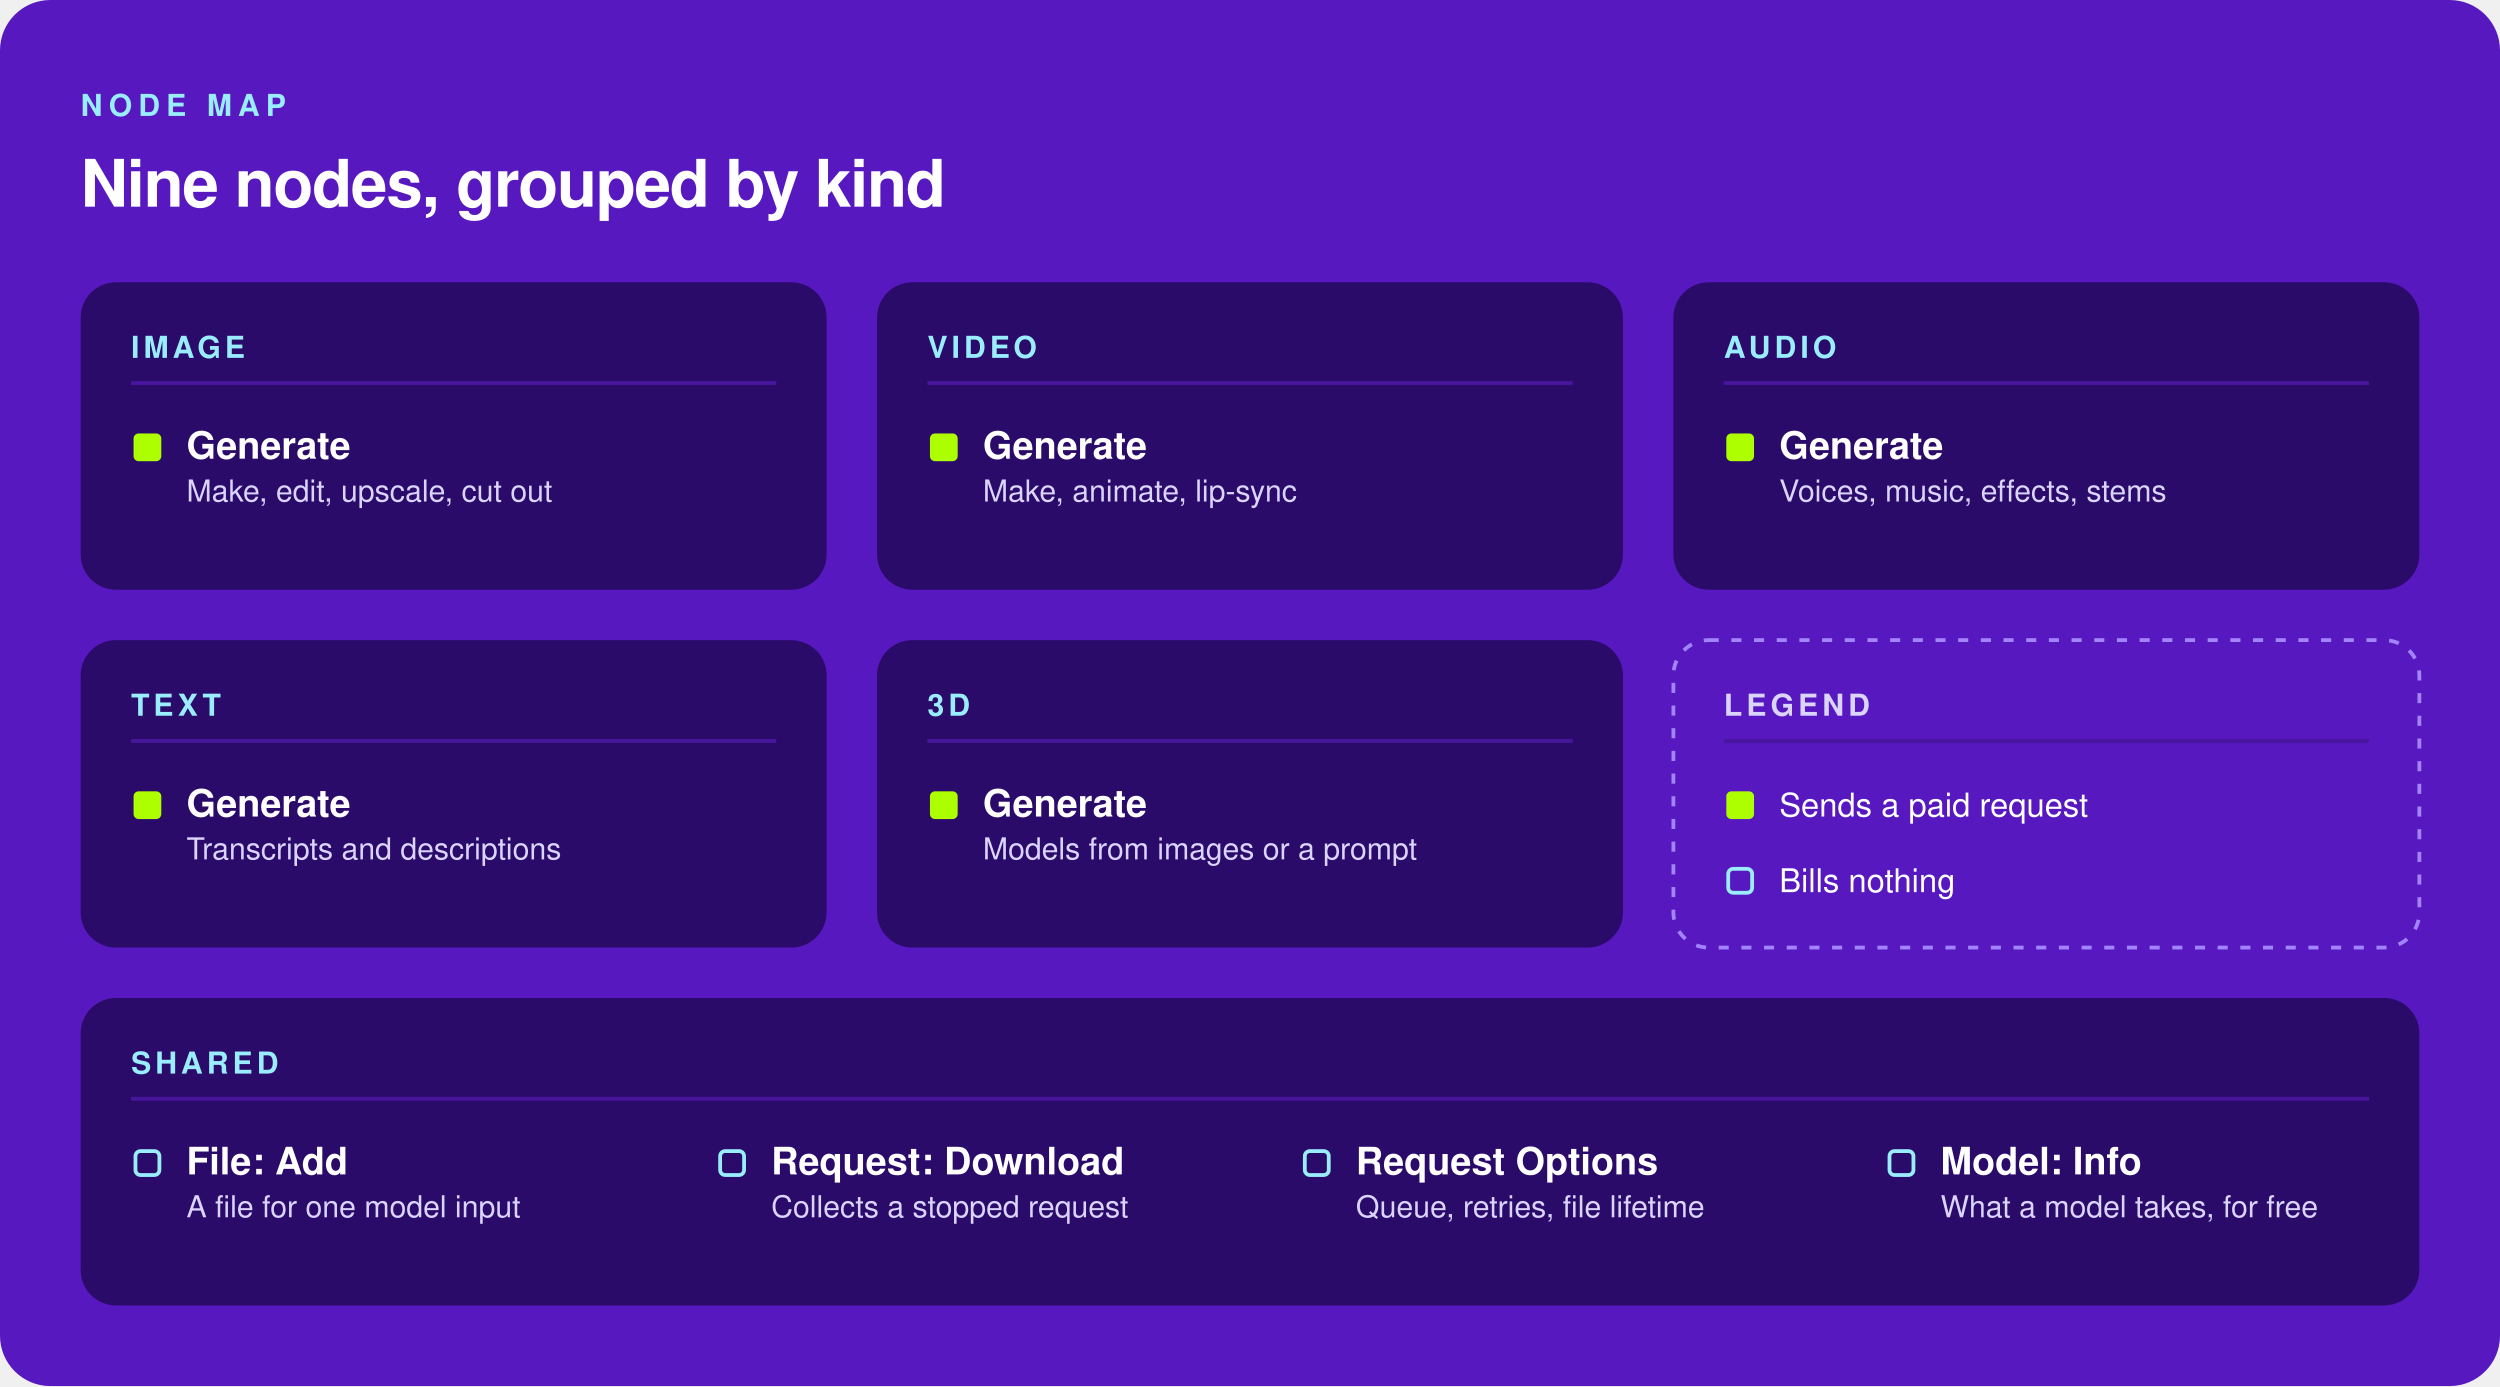
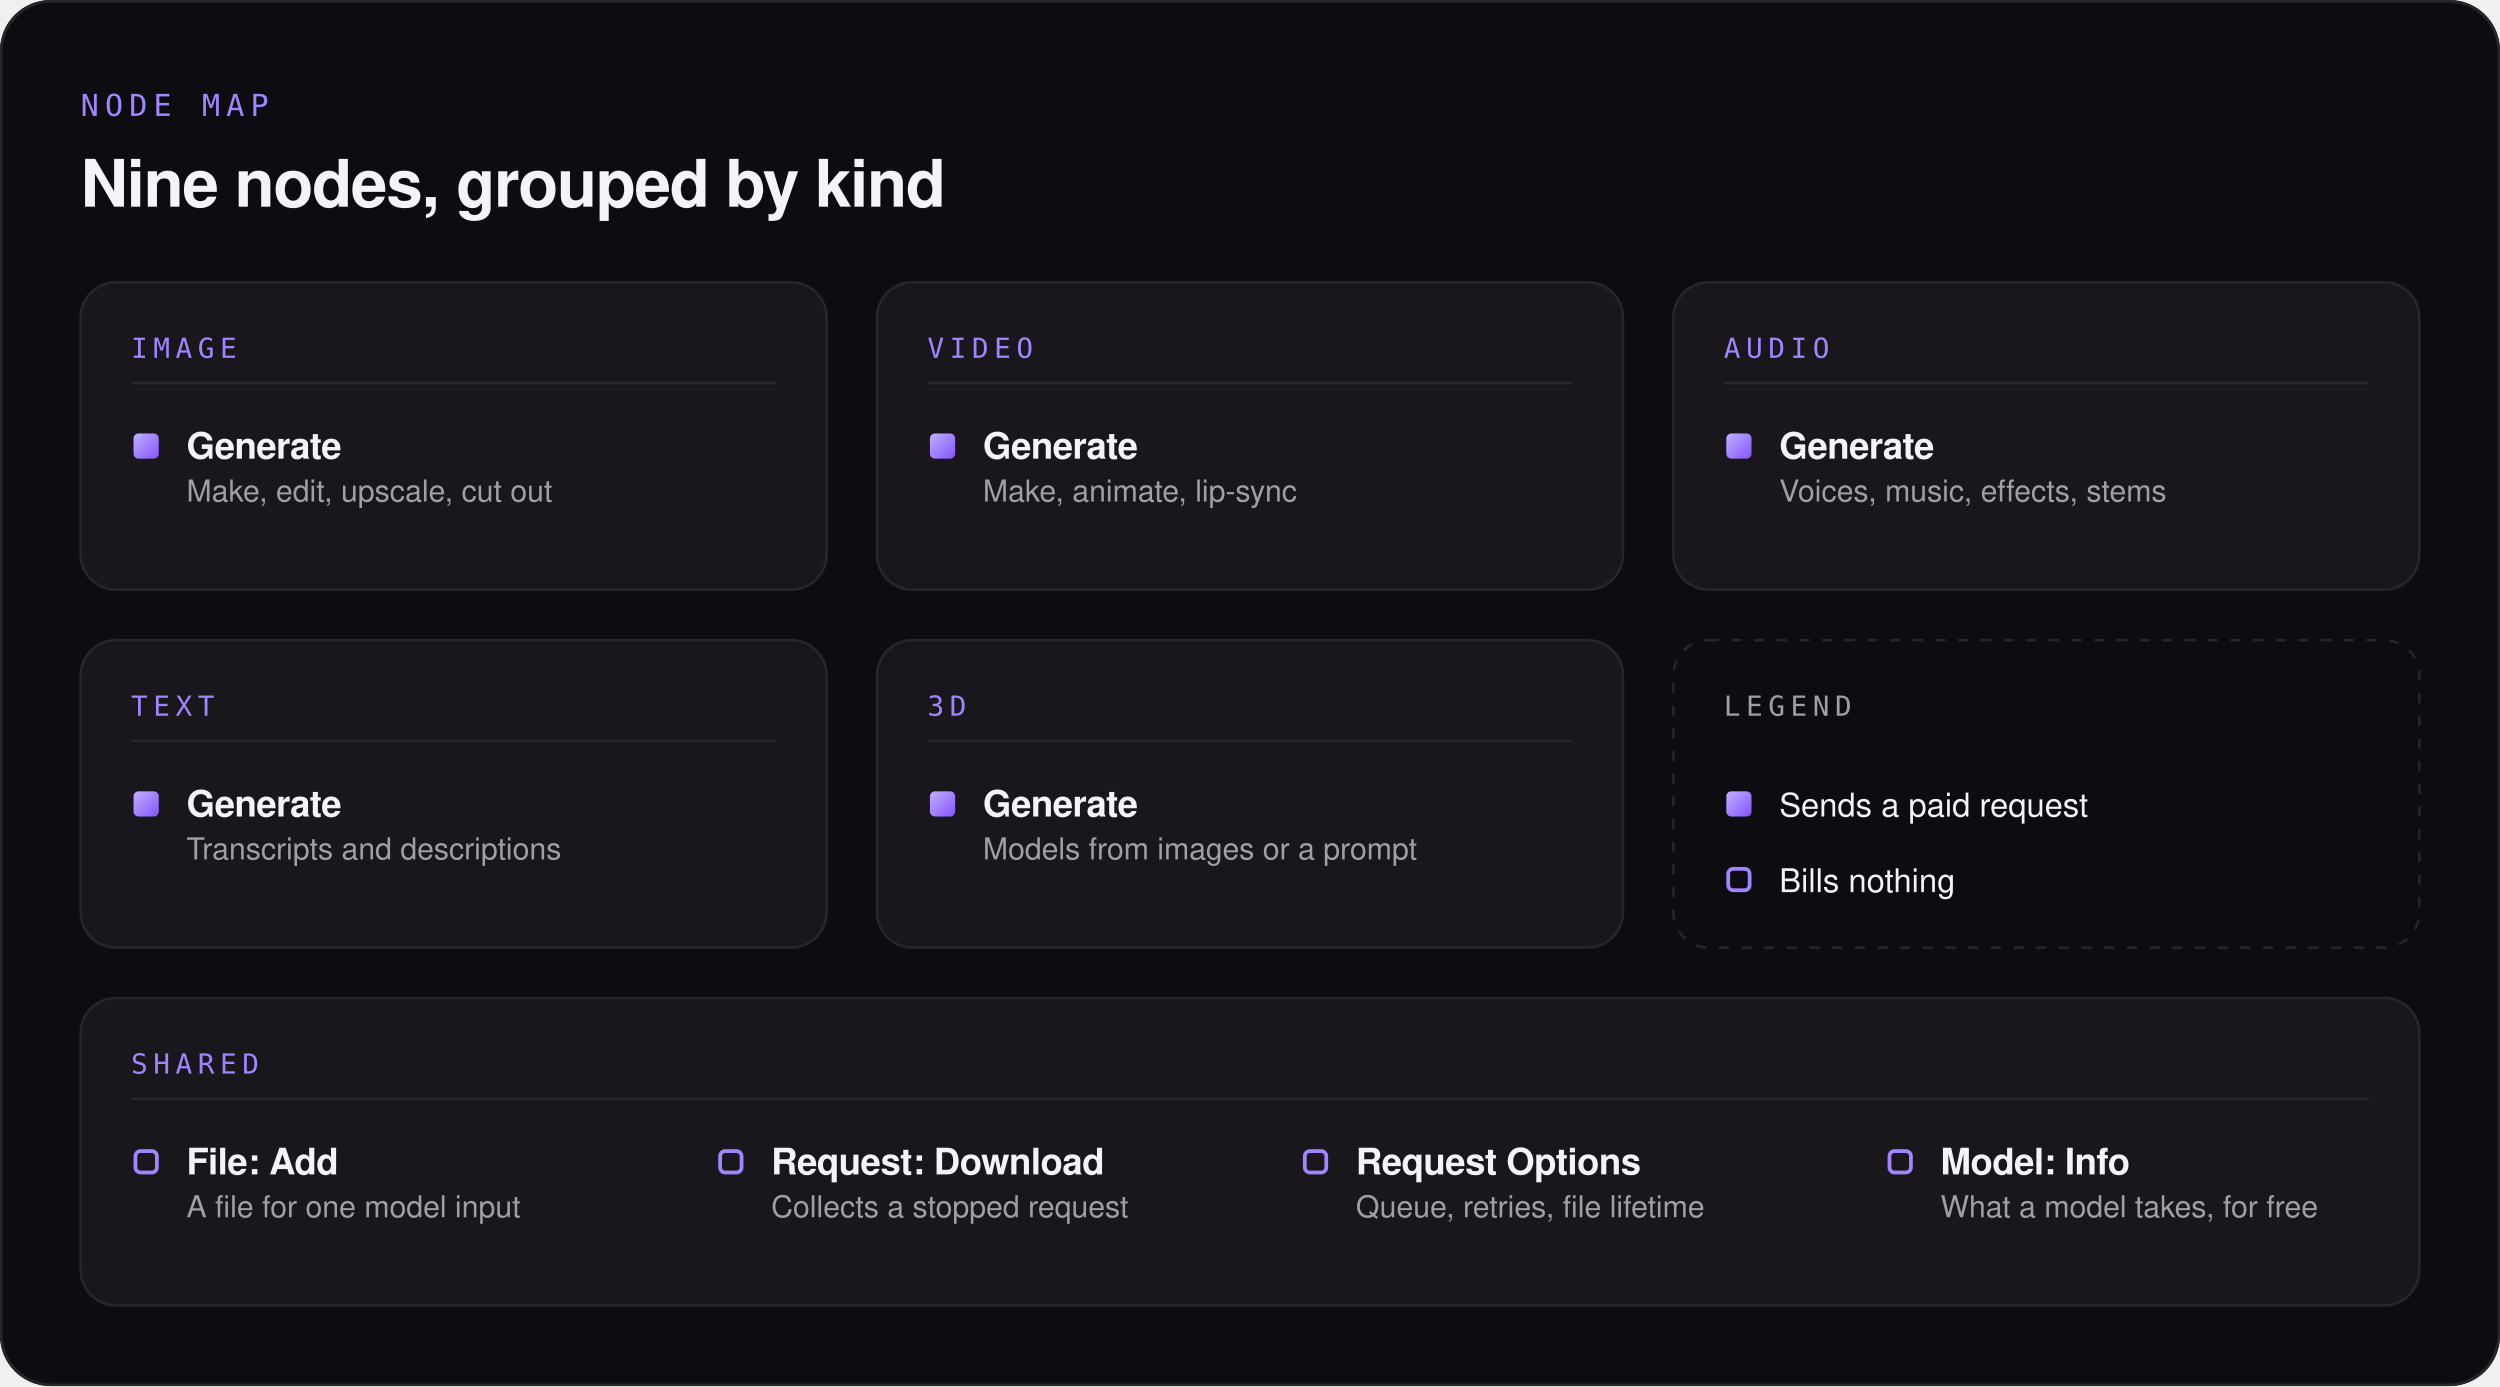
- <svg xmlns="http://www.w3.org/2000/svg" width="992" height="550" viewBox="0 0 992 550" role="img" aria-label="Node map: one card for each kind of node. Image: Generate, Video: Generate, Audio: Generate, Text: Generate, and 3D: Generate each run any fal model of their kind. File: Add feeds a file input of any paid node, and Request Options feeds any paid node. Request: Download collects requests left running, and Model: Info shows what a model takes. A lime square marks a node that sends a paid request, and a hollow square one that bills nothing.">
-   <rect width="992" height="550" rx="20" fill="#5718C0" />
-   <text x="32" y="46" font-family="Helvetica Neue, Helvetica, Arial, sans-serif" font-size="12" font-weight="700" fill="#99EDFF" text-anchor="start" letter-spacing="2.4">NODE MAP</text>
-   <text x="32" y="82" font-family="Helvetica Neue, Helvetica, Arial, sans-serif" font-size="26" font-weight="700" fill="#FFFFFF" text-anchor="start" letter-spacing="-0.5">Nine nodes, grouped by kind</text>
-   <rect x="32" y="112" width="296" height="122" rx="14" fill="#2B0B6A" />
-   <text x="52" y="142" font-family="Helvetica Neue, Helvetica, Arial, sans-serif" font-size="12" font-weight="700" fill="#99EDFF" text-anchor="start" letter-spacing="1.6">IMAGE</text>
-   <path d="M52 152H308" stroke="#48169C" stroke-width="1.5" />
-   <rect x="53" y="172" width="11" height="11" rx="2" fill="#ADFF00" />
-   <text x="74" y="182" font-family="Helvetica Neue, Helvetica, Arial, sans-serif" font-size="15" font-weight="700" fill="#FFFFFF" text-anchor="start">Generate</text>
-   <text x="74" y="199" font-family="Helvetica Neue, Helvetica, Arial, sans-serif" font-size="12" font-weight="400" fill="#DAD4FF" text-anchor="start">Make, edit, upscale, cut out</text>
-   <rect x="348" y="112" width="296" height="122" rx="14" fill="#2B0B6A" />
-   <text x="368" y="142" font-family="Helvetica Neue, Helvetica, Arial, sans-serif" font-size="12" font-weight="700" fill="#99EDFF" text-anchor="start" letter-spacing="1.6">VIDEO</text>
-   <path d="M368 152H624" stroke="#48169C" stroke-width="1.5" />
-   <rect x="369" y="172" width="11" height="11" rx="2" fill="#ADFF00" />
-   <text x="390" y="182" font-family="Helvetica Neue, Helvetica, Arial, sans-serif" font-size="15" font-weight="700" fill="#FFFFFF" text-anchor="start">Generate</text>
-   <text x="390" y="199" font-family="Helvetica Neue, Helvetica, Arial, sans-serif" font-size="12" font-weight="400" fill="#DAD4FF" text-anchor="start">Make, animate, lip-sync</text>
-   <rect x="664" y="112" width="296" height="122" rx="14" fill="#2B0B6A" />
-   <text x="684" y="142" font-family="Helvetica Neue, Helvetica, Arial, sans-serif" font-size="12" font-weight="700" fill="#99EDFF" text-anchor="start" letter-spacing="1.6">AUDIO</text>
-   <path d="M684 152H940" stroke="#48169C" stroke-width="1.5" />
-   <rect x="685" y="172" width="11" height="11" rx="2" fill="#ADFF00" />
-   <text x="706" y="182" font-family="Helvetica Neue, Helvetica, Arial, sans-serif" font-size="15" font-weight="700" fill="#FFFFFF" text-anchor="start">Generate</text>
-   <text x="706" y="199" font-family="Helvetica Neue, Helvetica, Arial, sans-serif" font-size="12" font-weight="400" fill="#DAD4FF" text-anchor="start">Voices, music, effects, stems</text>
-   <rect x="32" y="254" width="296" height="122" rx="14" fill="#2B0B6A" />
-   <text x="52" y="284" font-family="Helvetica Neue, Helvetica, Arial, sans-serif" font-size="12" font-weight="700" fill="#99EDFF" text-anchor="start" letter-spacing="1.6">TEXT</text>
-   <path d="M52 294H308" stroke="#48169C" stroke-width="1.5" />
-   <rect x="53" y="314" width="11" height="11" rx="2" fill="#ADFF00" />
-   <text x="74" y="324" font-family="Helvetica Neue, Helvetica, Arial, sans-serif" font-size="15" font-weight="700" fill="#FFFFFF" text-anchor="start">Generate</text>
-   <text x="74" y="341" font-family="Helvetica Neue, Helvetica, Arial, sans-serif" font-size="12" font-weight="400" fill="#DAD4FF" text-anchor="start">Transcripts and descriptions</text>
-   <rect x="348" y="254" width="296" height="122" rx="14" fill="#2B0B6A" />
-   <text x="368" y="284" font-family="Helvetica Neue, Helvetica, Arial, sans-serif" font-size="12" font-weight="700" fill="#99EDFF" text-anchor="start" letter-spacing="1.6">3D</text>
-   <path d="M368 294H624" stroke="#48169C" stroke-width="1.5" />
-   <rect x="369" y="314" width="11" height="11" rx="2" fill="#ADFF00" />
-   <text x="390" y="324" font-family="Helvetica Neue, Helvetica, Arial, sans-serif" font-size="15" font-weight="700" fill="#FFFFFF" text-anchor="start">Generate</text>
-   <text x="390" y="341" font-family="Helvetica Neue, Helvetica, Arial, sans-serif" font-size="12" font-weight="400" fill="#DAD4FF" text-anchor="start">Models from images or a prompt</text>
-   <rect x="664" y="254" width="296" height="122" rx="14" fill="none" stroke="#A284FF" stroke-width="1.5" stroke-dasharray="4 5" />
-   <text x="684" y="284" font-family="Helvetica Neue, Helvetica, Arial, sans-serif" font-size="12" font-weight="700" fill="#DAD4FF" text-anchor="start" letter-spacing="1.6">LEGEND</text>
-   <path d="M684 294H940" stroke="#48169C" stroke-width="1.5" />
-   <rect x="685" y="314" width="11" height="11" rx="2" fill="#ADFF00" />
-   <text x="706" y="324" font-family="Helvetica Neue, Helvetica, Arial, sans-serif" font-size="13" font-weight="400" fill="#FFFFFF" text-anchor="start">Sends a paid request</text>
-   <rect x="685.75" y="344.75" width="9.5" height="9.5" rx="2" fill="none" stroke="#99EDFF" stroke-width="1.5" />
-   <text x="706" y="354" font-family="Helvetica Neue, Helvetica, Arial, sans-serif" font-size="13" font-weight="400" fill="#FFFFFF" text-anchor="start">Bills nothing</text>
-   <rect x="32" y="396" width="928" height="122" rx="14" fill="#2B0B6A" />
-   <text x="52" y="426" font-family="Helvetica Neue, Helvetica, Arial, sans-serif" font-size="12" font-weight="700" fill="#99EDFF" text-anchor="start" letter-spacing="1.6">SHARED</text>
-   <path d="M52 436H940" stroke="#48169C" stroke-width="1.5" />
-   <rect x="53.75" y="456.75" width="9.5" height="9.5" rx="2" fill="none" stroke="#99EDFF" stroke-width="1.5" />
-   <text x="74" y="466" font-family="Helvetica Neue, Helvetica, Arial, sans-serif" font-size="15" font-weight="700" fill="#FFFFFF" text-anchor="start">File: Add</text>
-   <text x="74" y="483" font-family="Helvetica Neue, Helvetica, Arial, sans-serif" font-size="12" font-weight="400" fill="#DAD4FF" text-anchor="start">A file for one model input</text>
-   <rect x="285.75" y="456.75" width="9.5" height="9.5" rx="2" fill="none" stroke="#99EDFF" stroke-width="1.5" />
-   <text x="306" y="466" font-family="Helvetica Neue, Helvetica, Arial, sans-serif" font-size="15" font-weight="700" fill="#FFFFFF" text-anchor="start">Request: Download</text>
-   <text x="306" y="483" font-family="Helvetica Neue, Helvetica, Arial, sans-serif" font-size="12" font-weight="400" fill="#DAD4FF" text-anchor="start">Collects a stopped request</text>
-   <rect x="517.75" y="456.75" width="9.5" height="9.5" rx="2" fill="none" stroke="#99EDFF" stroke-width="1.5" />
-   <text x="538" y="466" font-family="Helvetica Neue, Helvetica, Arial, sans-serif" font-size="15" font-weight="700" fill="#FFFFFF" text-anchor="start">Request Options</text>
-   <text x="538" y="483" font-family="Helvetica Neue, Helvetica, Arial, sans-serif" font-size="12" font-weight="400" fill="#DAD4FF" text-anchor="start">Queue, retries, file lifetime</text>
-   <rect x="749.75" y="456.75" width="9.5" height="9.5" rx="2" fill="none" stroke="#99EDFF" stroke-width="1.5" />
-   <text x="770" y="466" font-family="Helvetica Neue, Helvetica, Arial, sans-serif" font-size="15" font-weight="700" fill="#FFFFFF" text-anchor="start">Model: Info</text>
-   <text x="770" y="483" font-family="Helvetica Neue, Helvetica, Arial, sans-serif" font-size="12" font-weight="400" fill="#DAD4FF" text-anchor="start">What a model takes, for free</text>
+ <svg xmlns="http://www.w3.org/2000/svg" width="992" height="550" viewBox="0 0 992 550" role="img" aria-label="Node map: one card for each kind of node. Image: Generate, Video: Generate, Audio: Generate, Text: Generate, and 3D: Generate each run any fal model of their kind. File: Add feeds a file input of any paid node, and Request Options feeds any paid node. Request: Download collects requests left running, and Model: Info shows what a model takes. A violet square marks a node that sends a paid request, and a hollow square one that bills nothing.">
+   <defs>
+     <linearGradient id="accent" x1="0" y1="0" x2="1" y2="1">
+       <stop offset="0" stop-color="#C0B1FF" />
+       <stop offset="1" stop-color="#8553FF" />
+     </linearGradient>
+   </defs>
+   <rect width="992" height="550" rx="20" fill="#0D0C10" />
+   <rect x="0.5" y="0.5" width="991" height="549" rx="20" fill="none" stroke="#27262B" />
+   <text x="32" y="46" font-family="'SF Mono', SFMono-Regular, Menlo, Consolas, 'DejaVu Sans Mono', monospace" font-size="12" font-weight="normal" letter-spacing="2.4" fill="#A284FF" text-anchor="start">NODE MAP</text>
+   <text x="32" y="82" font-family="'Helvetica Neue', Helvetica, Arial, sans-serif" font-size="26" font-weight="bold" letter-spacing="-0.5" fill="#F5F3F8" text-anchor="start">Nine nodes, grouped by kind</text>
+   <rect x="32" y="112" width="296" height="122" rx="14" fill="#19171C" stroke="#27262B" />
+   <text x="52" y="142" font-family="'SF Mono', SFMono-Regular, Menlo, Consolas, 'DejaVu Sans Mono', monospace" font-size="11" font-weight="normal" letter-spacing="2.2" fill="#A284FF" text-anchor="start">IMAGE</text>
+   <line x1="52" y1="152" x2="308" y2="152" stroke="#27262B" />
+   <rect x="53" y="172" width="10" height="10" rx="2" fill="url(#accent)" />
+   <text x="74" y="182" font-family="'Helvetica Neue', Helvetica, Arial, sans-serif" font-size="14.5" font-weight="bold" letter-spacing="-0.2" fill="#F5F3F8" text-anchor="start">Generate</text>
+   <text x="74" y="199" font-family="'Helvetica Neue', Helvetica, Arial, sans-serif" font-size="12" font-weight="normal" letter-spacing="0" fill="#A19FA4" text-anchor="start">Make, edit, upscale, cut out</text>
+   <rect x="348" y="112" width="296" height="122" rx="14" fill="#19171C" stroke="#27262B" />
+   <text x="368" y="142" font-family="'SF Mono', SFMono-Regular, Menlo, Consolas, 'DejaVu Sans Mono', monospace" font-size="11" font-weight="normal" letter-spacing="2.2" fill="#A284FF" text-anchor="start">VIDEO</text>
+   <line x1="368" y1="152" x2="624" y2="152" stroke="#27262B" />
+   <rect x="369" y="172" width="10" height="10" rx="2" fill="url(#accent)" />
+   <text x="390" y="182" font-family="'Helvetica Neue', Helvetica, Arial, sans-serif" font-size="14.5" font-weight="bold" letter-spacing="-0.2" fill="#F5F3F8" text-anchor="start">Generate</text>
+   <text x="390" y="199" font-family="'Helvetica Neue', Helvetica, Arial, sans-serif" font-size="12" font-weight="normal" letter-spacing="0" fill="#A19FA4" text-anchor="start">Make, animate, lip-sync</text>
+   <rect x="664" y="112" width="296" height="122" rx="14" fill="#19171C" stroke="#27262B" />
+   <text x="684" y="142" font-family="'SF Mono', SFMono-Regular, Menlo, Consolas, 'DejaVu Sans Mono', monospace" font-size="11" font-weight="normal" letter-spacing="2.2" fill="#A284FF" text-anchor="start">AUDIO</text>
+   <line x1="684" y1="152" x2="940" y2="152" stroke="#27262B" />
+   <rect x="685" y="172" width="10" height="10" rx="2" fill="url(#accent)" />
+   <text x="706" y="182" font-family="'Helvetica Neue', Helvetica, Arial, sans-serif" font-size="14.5" font-weight="bold" letter-spacing="-0.2" fill="#F5F3F8" text-anchor="start">Generate</text>
+   <text x="706" y="199" font-family="'Helvetica Neue', Helvetica, Arial, sans-serif" font-size="12" font-weight="normal" letter-spacing="0" fill="#A19FA4" text-anchor="start">Voices, music, effects, stems</text>
+   <rect x="32" y="254" width="296" height="122" rx="14" fill="#19171C" stroke="#27262B" />
+   <text x="52" y="284" font-family="'SF Mono', SFMono-Regular, Menlo, Consolas, 'DejaVu Sans Mono', monospace" font-size="11" font-weight="normal" letter-spacing="2.2" fill="#A284FF" text-anchor="start">TEXT</text>
+   <line x1="52" y1="294" x2="308" y2="294" stroke="#27262B" />
+   <rect x="53" y="314" width="10" height="10" rx="2" fill="url(#accent)" />
+   <text x="74" y="324" font-family="'Helvetica Neue', Helvetica, Arial, sans-serif" font-size="14.5" font-weight="bold" letter-spacing="-0.2" fill="#F5F3F8" text-anchor="start">Generate</text>
+   <text x="74" y="341" font-family="'Helvetica Neue', Helvetica, Arial, sans-serif" font-size="12" font-weight="normal" letter-spacing="0" fill="#A19FA4" text-anchor="start">Transcripts and descriptions</text>
+   <rect x="348" y="254" width="296" height="122" rx="14" fill="#19171C" stroke="#27262B" />
+   <text x="368" y="284" font-family="'SF Mono', SFMono-Regular, Menlo, Consolas, 'DejaVu Sans Mono', monospace" font-size="11" font-weight="normal" letter-spacing="2.2" fill="#A284FF" text-anchor="start">3D</text>
+   <line x1="368" y1="294" x2="624" y2="294" stroke="#27262B" />
+   <rect x="369" y="314" width="10" height="10" rx="2" fill="url(#accent)" />
+   <text x="390" y="324" font-family="'Helvetica Neue', Helvetica, Arial, sans-serif" font-size="14.5" font-weight="bold" letter-spacing="-0.2" fill="#F5F3F8" text-anchor="start">Generate</text>
+   <text x="390" y="341" font-family="'Helvetica Neue', Helvetica, Arial, sans-serif" font-size="12" font-weight="normal" letter-spacing="0" fill="#A19FA4" text-anchor="start">Models from images or a prompt</text>
+   <rect x="664" y="254" width="296" height="122" rx="14" fill="none" stroke="#27262B" stroke-dasharray="4 5" />
+   <text x="684" y="284" font-family="'SF Mono', SFMono-Regular, Menlo, Consolas, 'DejaVu Sans Mono', monospace" font-size="11" font-weight="normal" letter-spacing="2.2" fill="#A19FA4" text-anchor="start">LEGEND</text>
+   <rect x="685" y="314" width="10" height="10" rx="2" fill="url(#accent)" />
+   <text x="706" y="324" font-family="'Helvetica Neue', Helvetica, Arial, sans-serif" font-size="13" font-weight="normal" letter-spacing="0" fill="#F5F3F8" text-anchor="start">Sends a paid request</text>
+   <rect x="685.75" y="344.75" width="8.5" height="8.5" rx="2" fill="#0D0C10" stroke="#A284FF" stroke-width="1.5" />
+   <text x="706" y="354" font-family="'Helvetica Neue', Helvetica, Arial, sans-serif" font-size="13" font-weight="normal" letter-spacing="0" fill="#F5F3F8" text-anchor="start">Bills nothing</text>
+   <rect x="32" y="396" width="928" height="122" rx="14" fill="#19171C" stroke="#27262B" />
+   <text x="52" y="426" font-family="'SF Mono', SFMono-Regular, Menlo, Consolas, 'DejaVu Sans Mono', monospace" font-size="11" font-weight="normal" letter-spacing="2.2" fill="#A284FF" text-anchor="start">SHARED</text>
+   <line x1="52" y1="436" x2="940" y2="436" stroke="#27262B" />
+   <rect x="53.75" y="456.75" width="8.5" height="8.5" rx="2" fill="#19171C" stroke="#A284FF" stroke-width="1.5" />
+   <text x="74" y="466" font-family="'Helvetica Neue', Helvetica, Arial, sans-serif" font-size="14.5" font-weight="bold" letter-spacing="-0.2" fill="#F5F3F8" text-anchor="start">File: Add</text>
+   <text x="74" y="483" font-family="'Helvetica Neue', Helvetica, Arial, sans-serif" font-size="12" font-weight="normal" letter-spacing="0" fill="#A19FA4" text-anchor="start">A file for one model input</text>
+   <rect x="285.75" y="456.75" width="8.5" height="8.5" rx="2" fill="#19171C" stroke="#A284FF" stroke-width="1.5" />
+   <text x="306" y="466" font-family="'Helvetica Neue', Helvetica, Arial, sans-serif" font-size="14.5" font-weight="bold" letter-spacing="-0.2" fill="#F5F3F8" text-anchor="start">Request: Download</text>
+   <text x="306" y="483" font-family="'Helvetica Neue', Helvetica, Arial, sans-serif" font-size="12" font-weight="normal" letter-spacing="0" fill="#A19FA4" text-anchor="start">Collects a stopped request</text>
+   <rect x="517.75" y="456.75" width="8.5" height="8.5" rx="2" fill="#19171C" stroke="#A284FF" stroke-width="1.5" />
+   <text x="538" y="466" font-family="'Helvetica Neue', Helvetica, Arial, sans-serif" font-size="14.5" font-weight="bold" letter-spacing="-0.2" fill="#F5F3F8" text-anchor="start">Request Options</text>
+   <text x="538" y="483" font-family="'Helvetica Neue', Helvetica, Arial, sans-serif" font-size="12" font-weight="normal" letter-spacing="0" fill="#A19FA4" text-anchor="start">Queue, retries, file lifetime</text>
+   <rect x="749.75" y="456.75" width="8.5" height="8.5" rx="2" fill="#19171C" stroke="#A284FF" stroke-width="1.5" />
+   <text x="770" y="466" font-family="'Helvetica Neue', Helvetica, Arial, sans-serif" font-size="14.5" font-weight="bold" letter-spacing="-0.2" fill="#F5F3F8" text-anchor="start">Model: Info</text>
+   <text x="770" y="483" font-family="'Helvetica Neue', Helvetica, Arial, sans-serif" font-size="12" font-weight="normal" letter-spacing="0" fill="#A19FA4" text-anchor="start">What a model takes, for free</text>
</svg>
